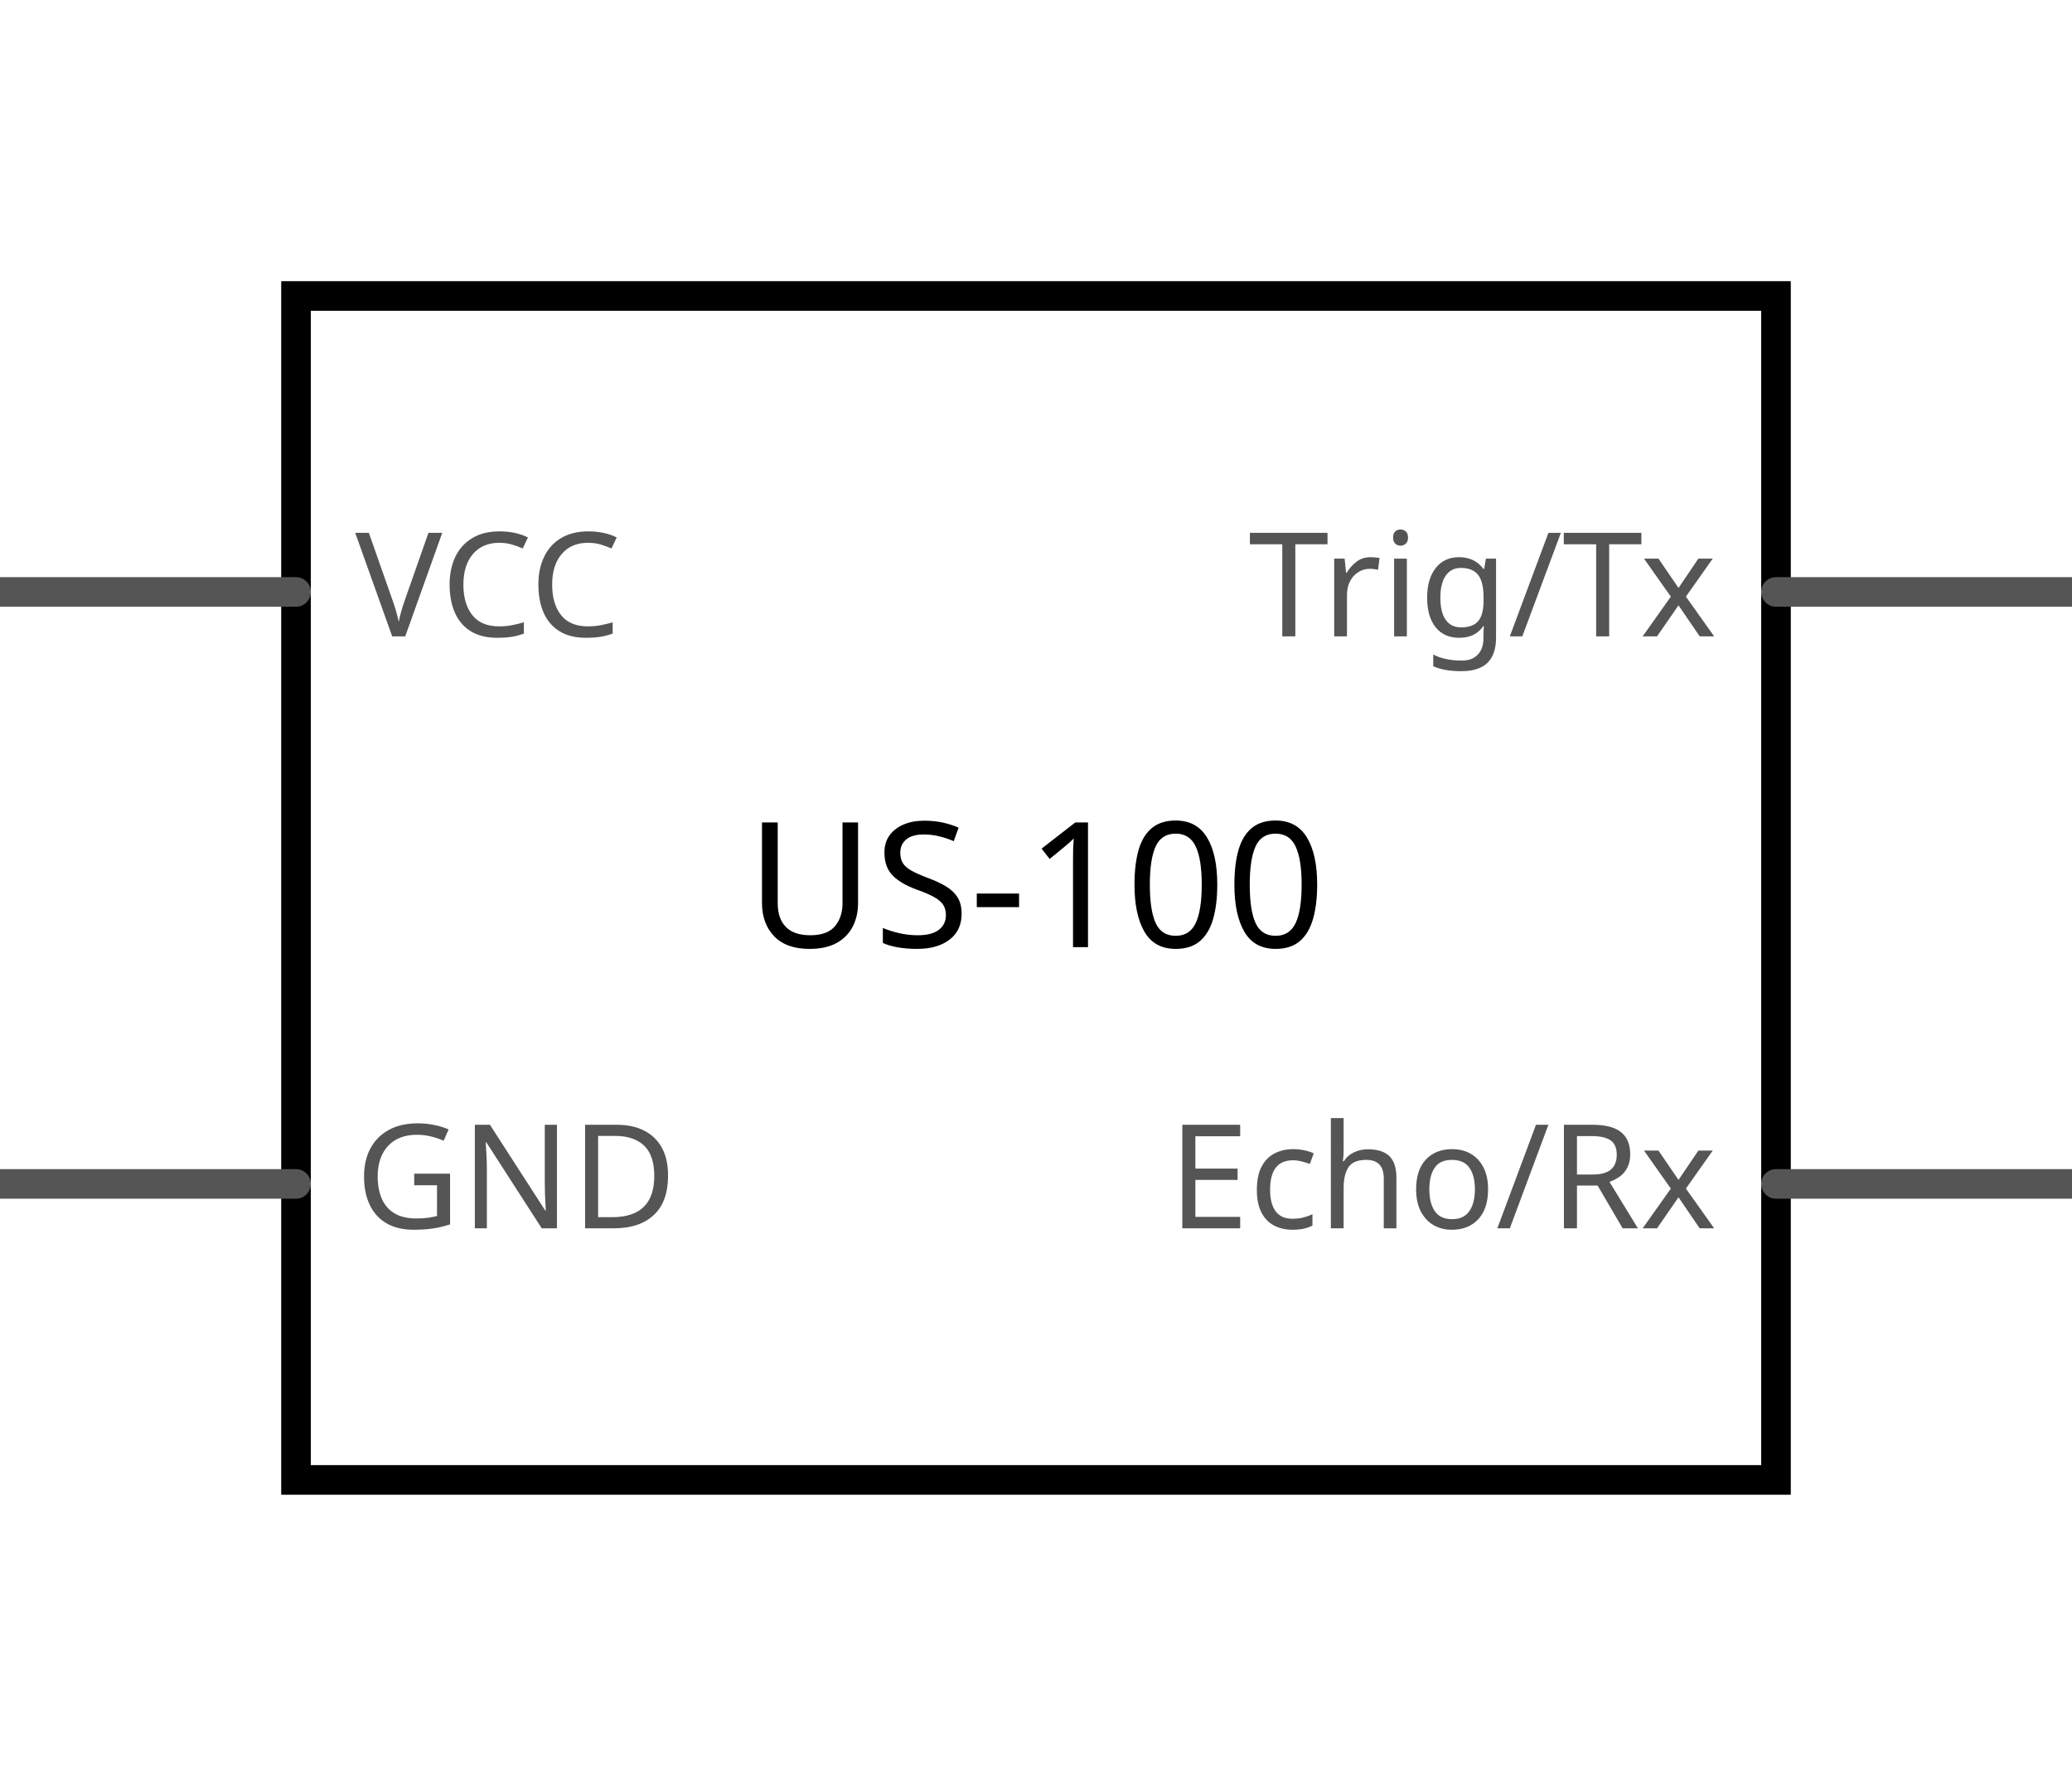
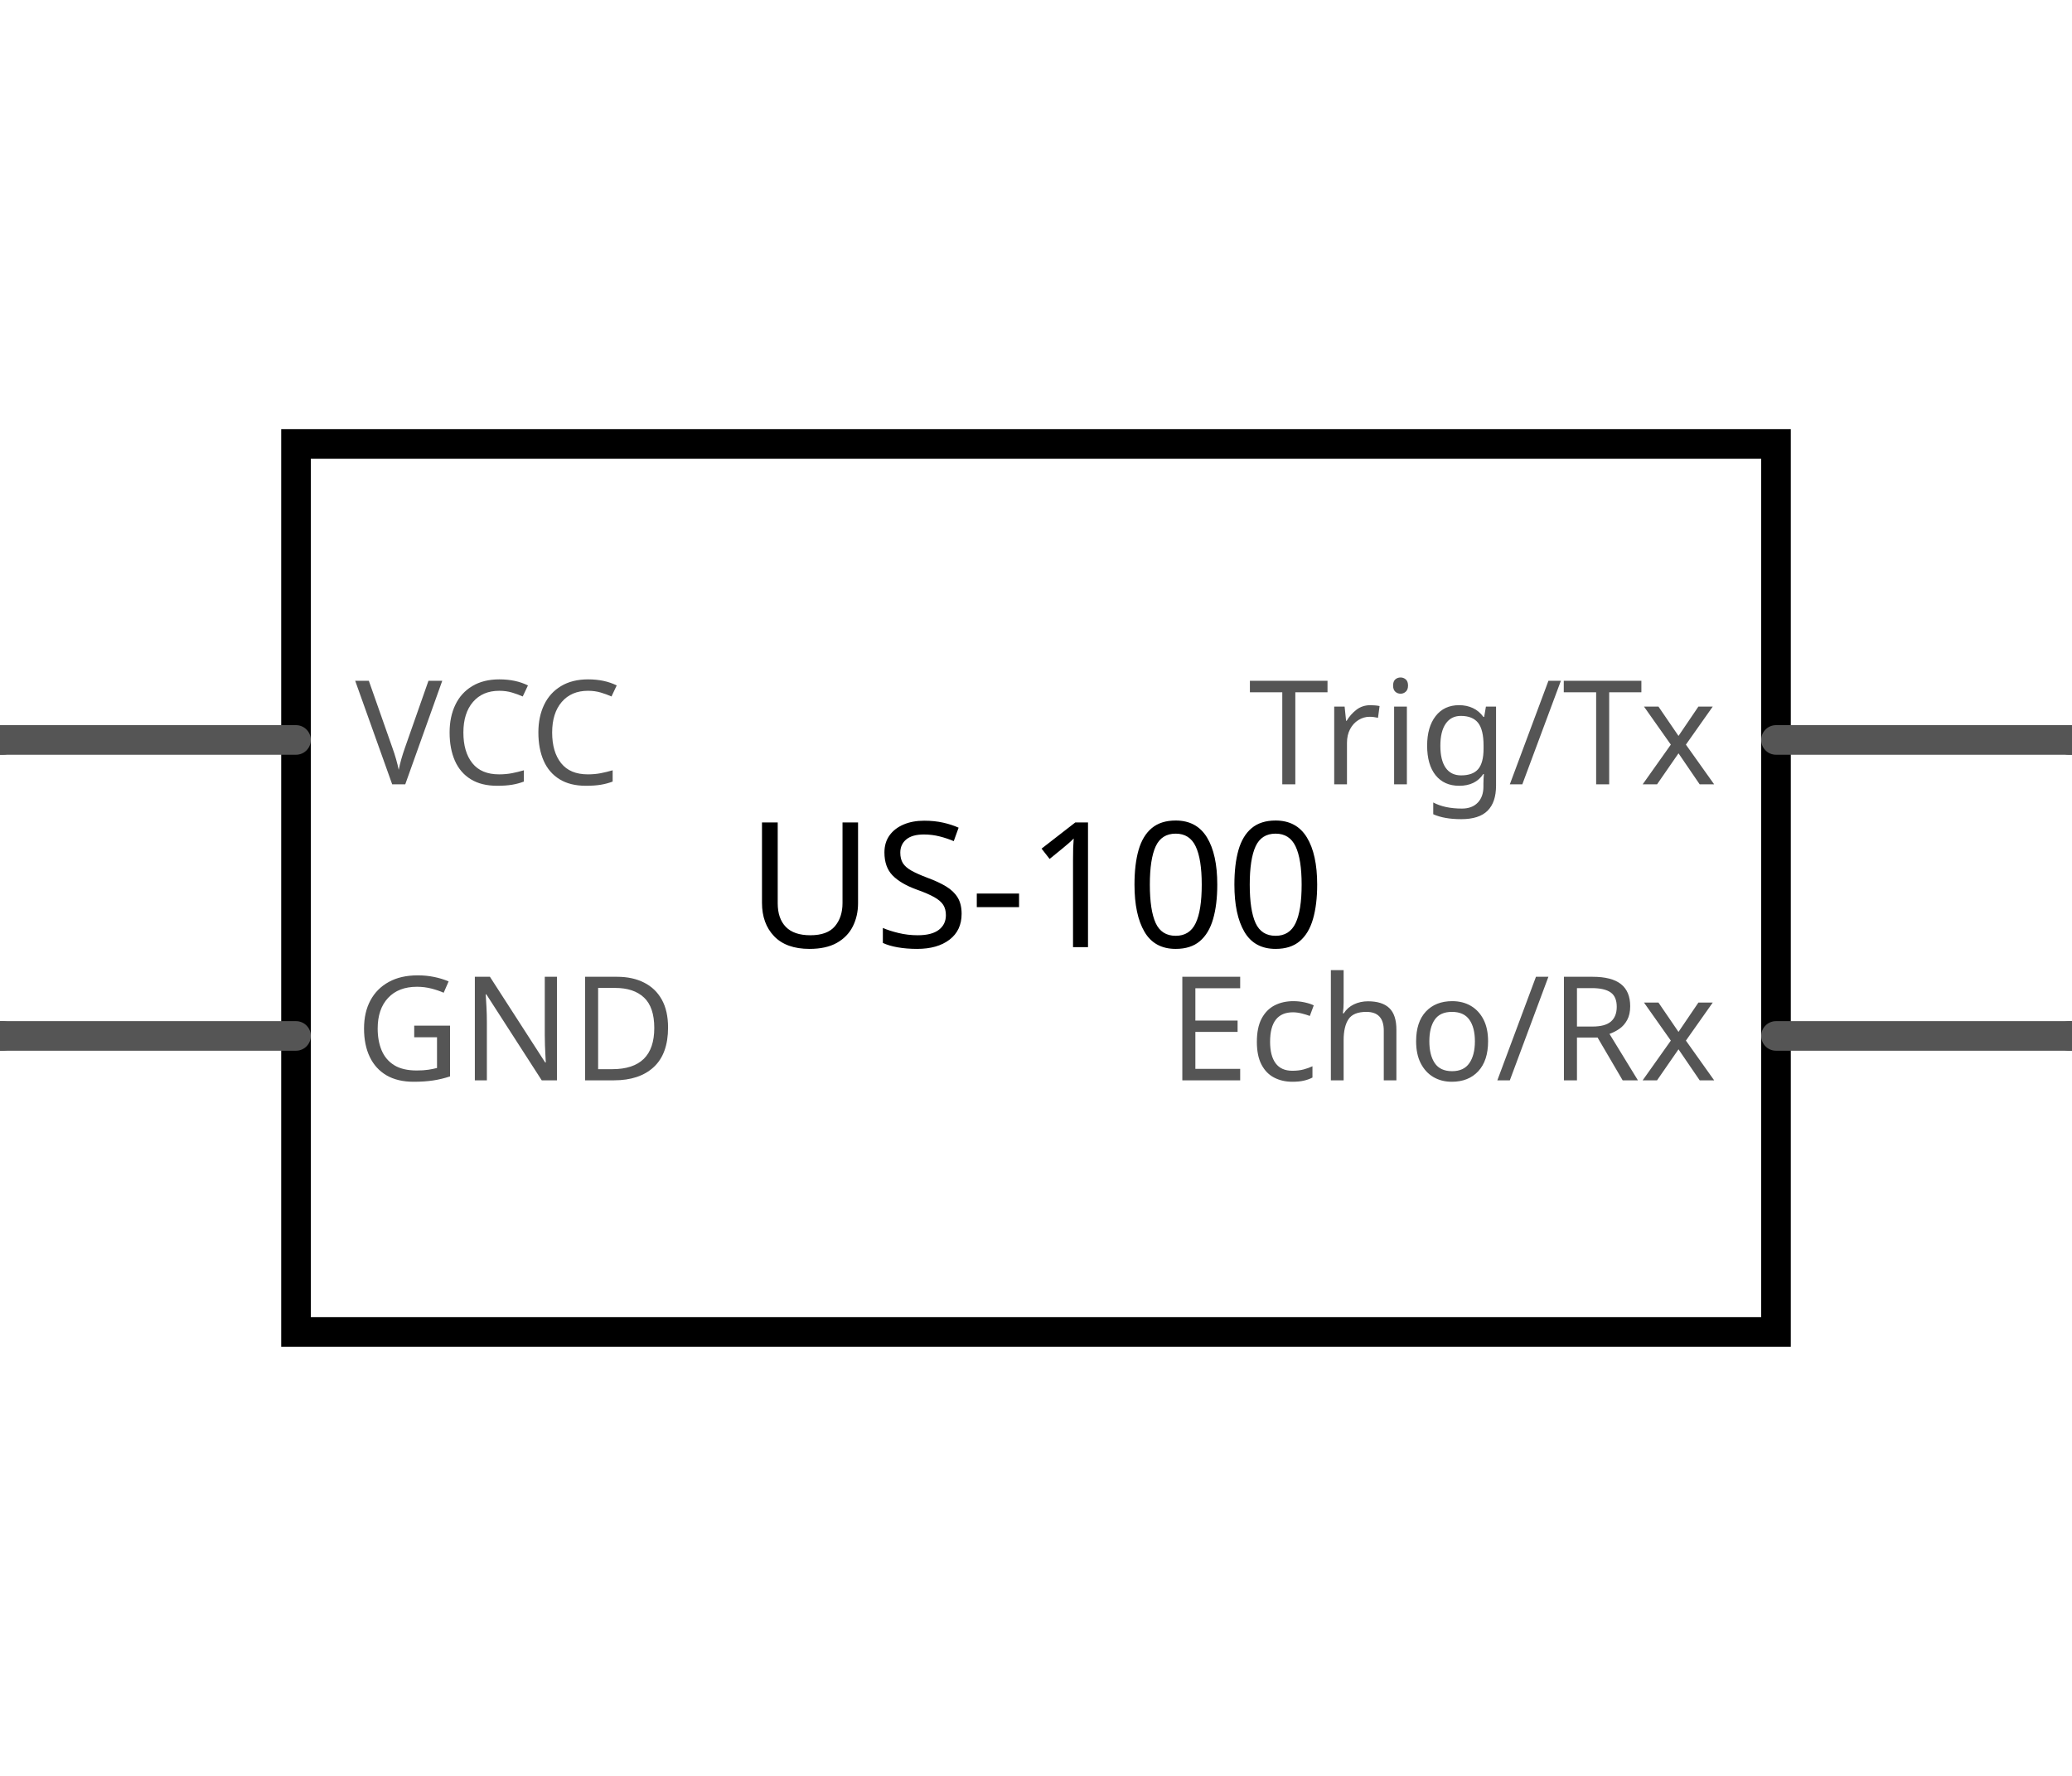
- <svg xmlns="http://www.w3.org/2000/svg" version="1.2" baseProfile="tiny" width="0.7in" height="0.6in" viewBox="0 0 700 600">
+ <svg xmlns="http://www.w3.org/2000/svg" version="1.2" baseProfile="tiny" width="0.7in" height="0.6in" viewBox="0 0 700 500">
  <g id="schematic" fill="none" stroke="none" stroke-width="10" stroke-linecap="round" font-family="DroidSans">
-     <rect x="100" y="100" width="500" height="400" stroke="#000" />
-     <text x="350" y="320" font-size="59" fill="#000" text-anchor="middle">
+     <rect x="100" y="100" width="500" height="300" stroke="#000" />
+     <text x="350" y="270" font-size="59" fill="#000" text-anchor="middle">
      US-100
    </text>
    <g transform="translate(0,200)">
+       <path d="m0,0 h1" id="connector0terminal" stroke="#555" />
      <path d="m0,0 h100" id="connector0pin" stroke="#555" />
      <text x="120" y="15" font-size="49" fill="#555">VCC</text>
    </g>
    <g transform="translate(700,200)" text-anchor="end">
+       <path d="m0,0 h-1" id="connector1terminal" stroke="#555" />
      <path d="m0,0 h-100" id="connector1pin" stroke="#555" />
      <text x="-120" y="15" font-size="49" fill="#555">Trig/Tx</text>
    </g>
-     <g transform="translate(700,400)" text-anchor="end">
+     <g transform="translate(700,300)" text-anchor="end">
+       <path d="m0,0 h-1" id="connector2terminal" stroke="#555" />
      <path d="m0,0 h-100" id="connector2pin" stroke="#555" />
      <text x="-120" y="15" font-size="49" fill="#555">Echo/Rx</text>
    </g>
-     <g transform="translate(0,400)">
+     <g transform="translate(0,300)">
+       <path d="m0,0 h1" id="connector3terminal" stroke="#555" />
      <path d="m0,0 h100" id="connector3pin" stroke="#555" />
      <text x="120" y="15" font-size="49" fill="#555">GND</text>
    </g>
    <rect id="connector4pin" fill="none" stroke="none" />
  </g>
</svg>
